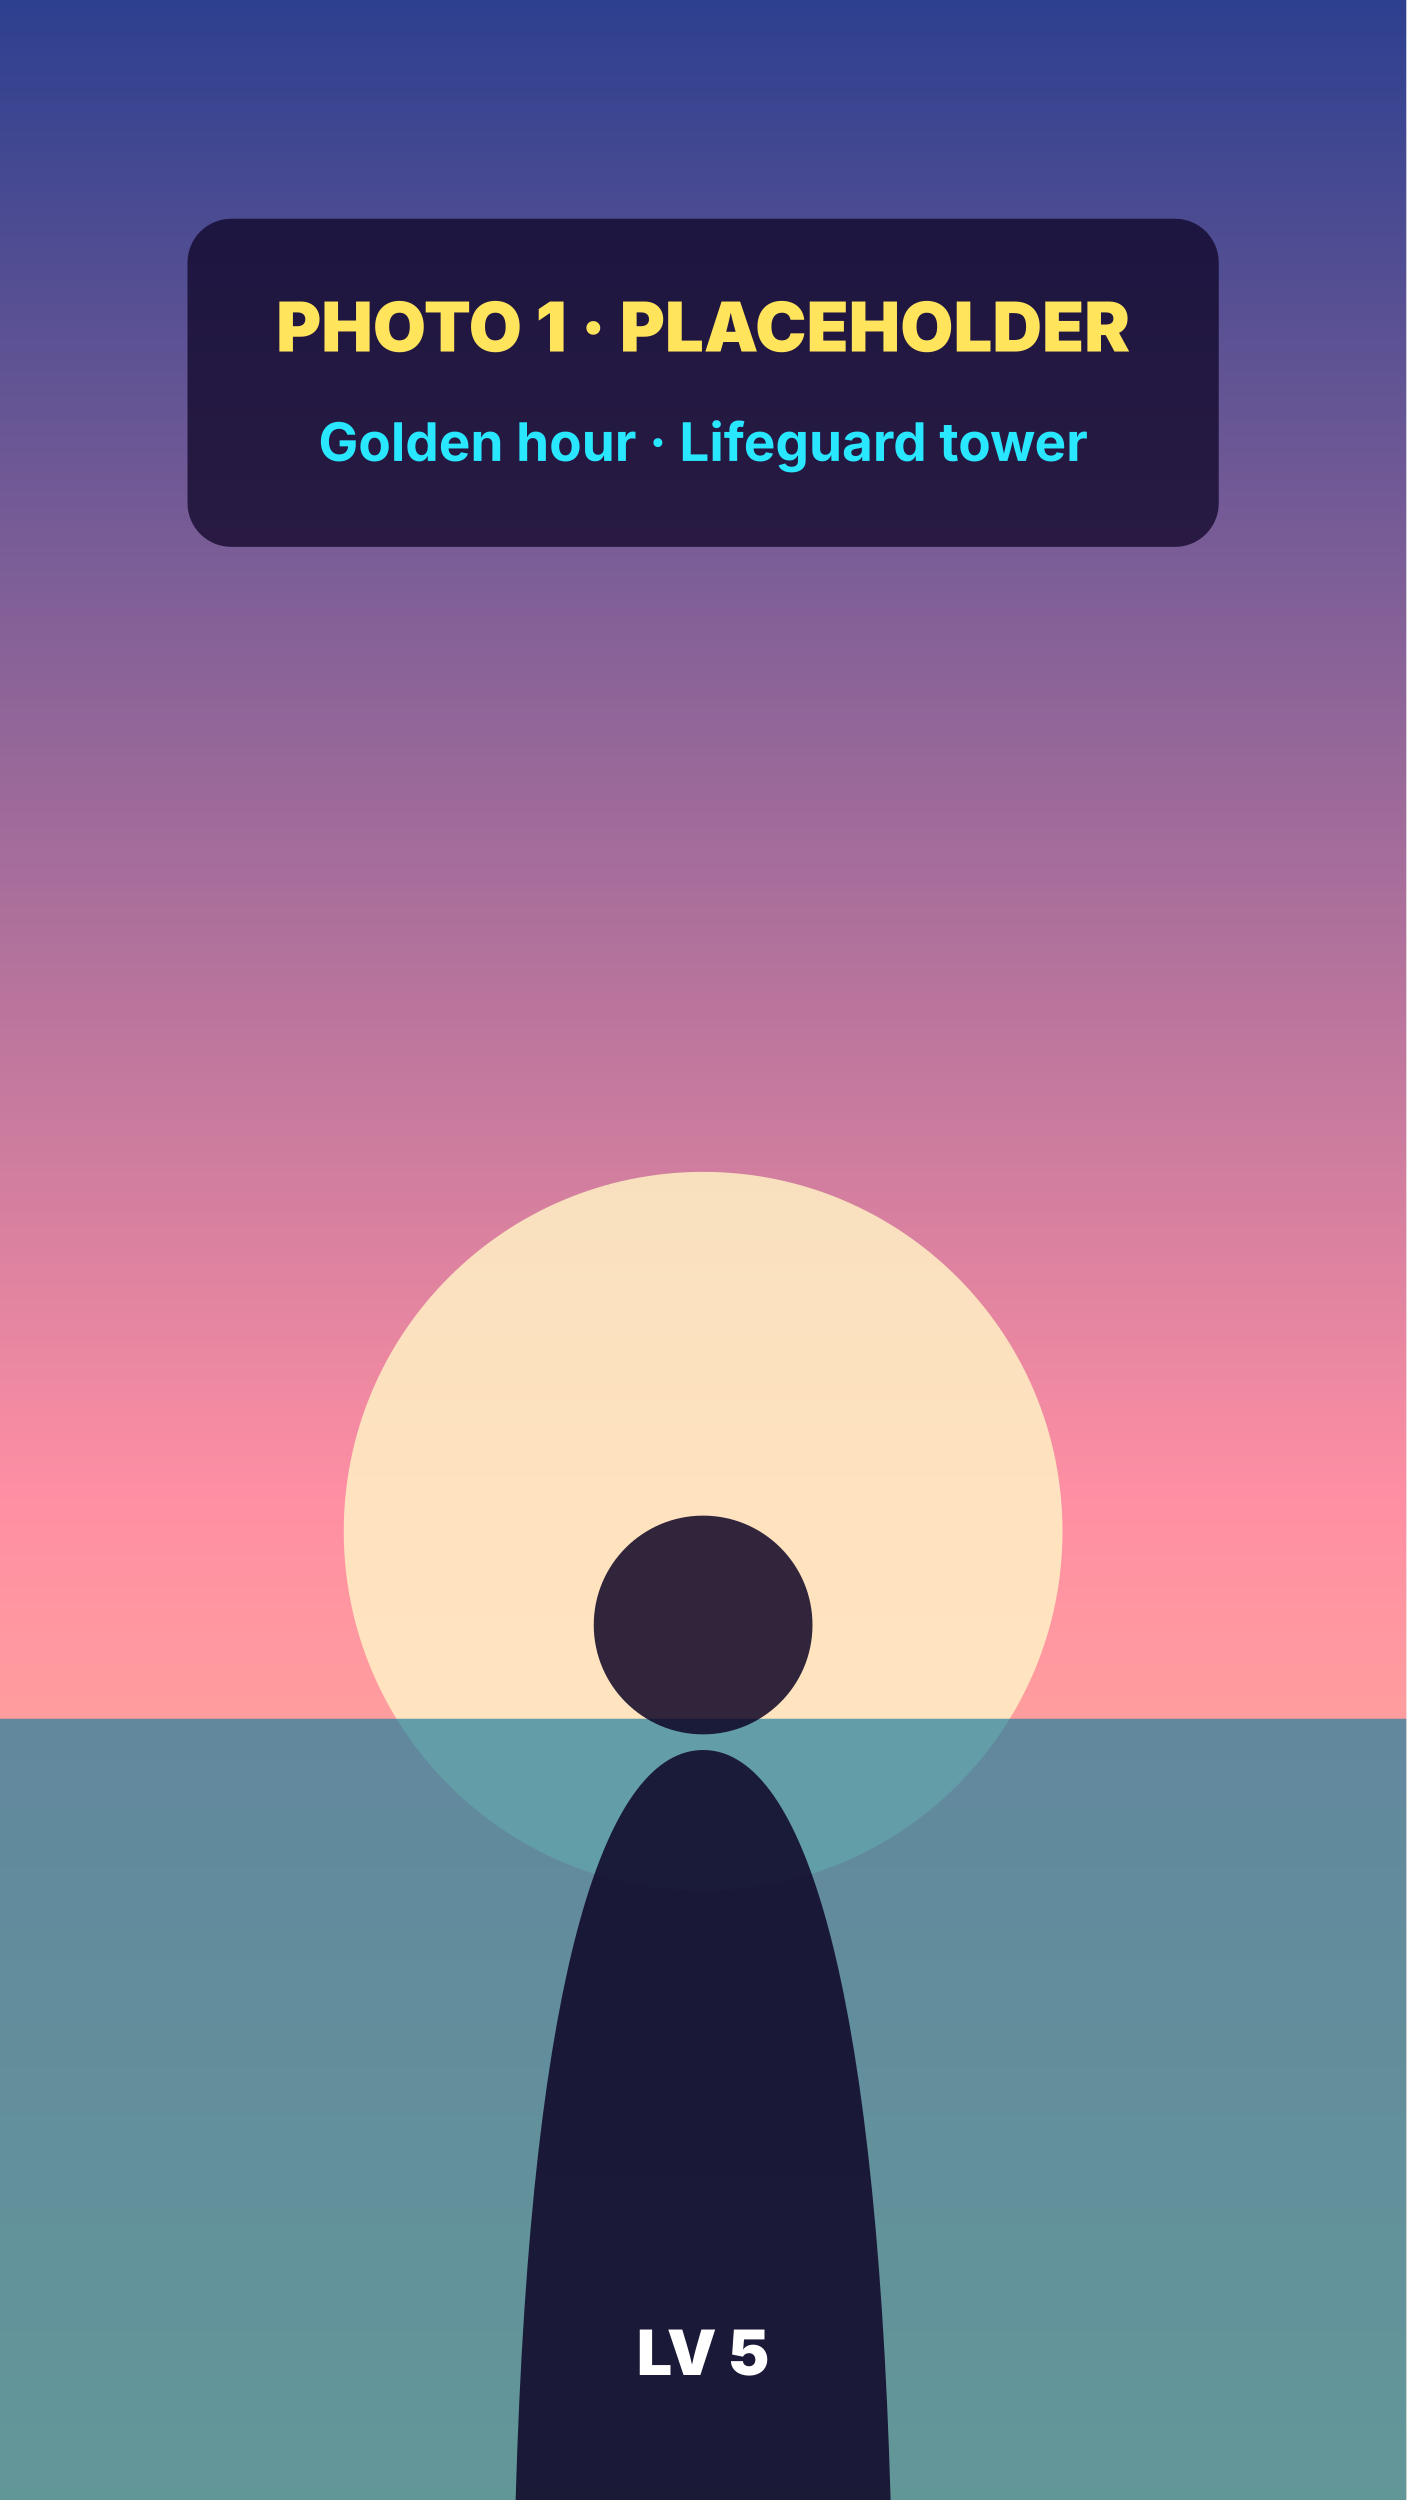
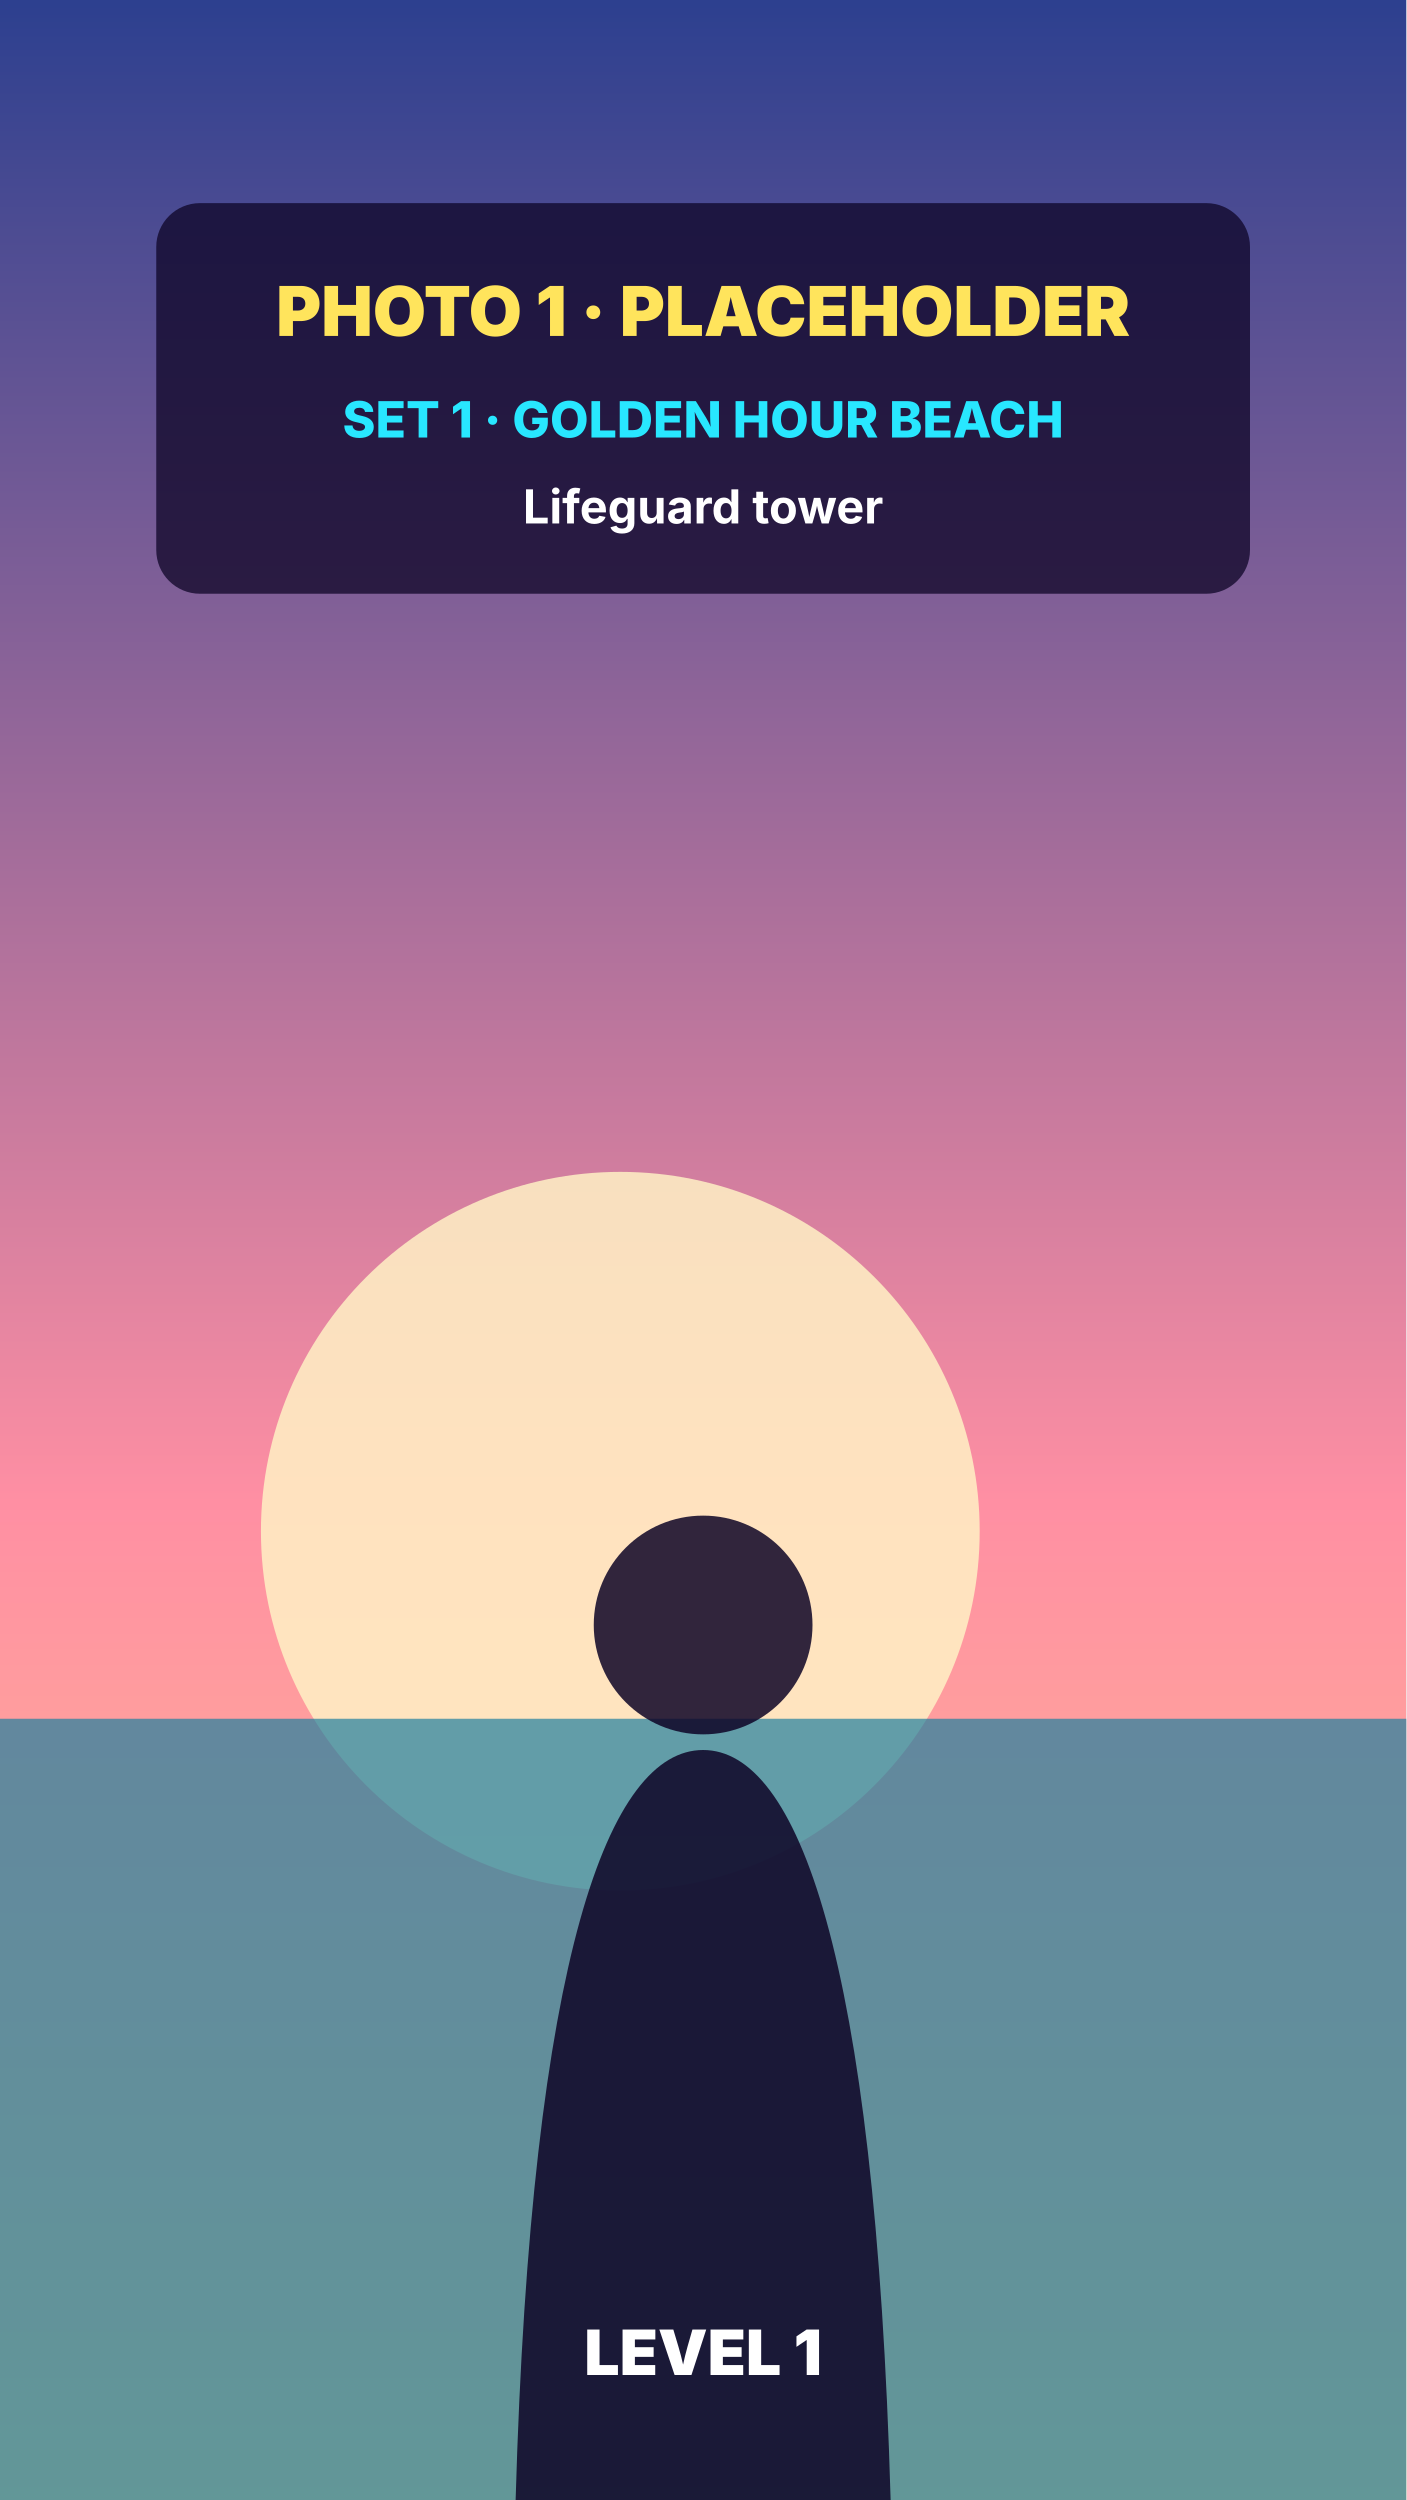
<svg xmlns="http://www.w3.org/2000/svg" viewBox="0 0 900 1600" width="900" height="1600">
  <defs>
    <linearGradient id="g" x1="0" y1="0" x2="0" y2="1">
      <stop offset="0" stop-color="#2b3f8f" />
      <stop offset="0.6" stop-color="#ff8fa3" />
      <stop offset="1" stop-color="#ffd08a" />
    </linearGradient>
  </defs>
  <rect width="900" height="1600" fill="url(#g)" />
-   <circle cx="450" cy="980" r="230" fill="#fff1c4" opacity="0.85" />
+   <circle cx="397" cy="980" r="230" fill="#fff1c4" opacity="0.85" />
  <rect y="1100" width="900" height="500" fill="#1f7f9e" opacity="0.7" />
  <path d="M330,1600 C340,1250 390,1120 450,1120 C510,1120 560,1250 570,1600 Z" fill="#0d0426" opacity="0.85" />
  <circle cx="450" cy="1040" r="70" fill="#0d0426" opacity="0.85" />
-   <rect x="120" y="140" width="660" height="210" rx="28" fill="#0d0426" opacity="0.75" />
-   <text x="450" y="225" text-anchor="middle" font-family="-apple-system, sans-serif" font-size="44" font-weight="900" fill="#ffe45c">PHOTO 1 · PLACEHOLDER</text>
-   <text x="450" y="295" text-anchor="middle" font-family="-apple-system, sans-serif" font-size="34" font-weight="700" fill="#28e7ff">Golden hour · Lifeguard tower</text>
-   <text x="450" y="1520" text-anchor="middle" font-family="-apple-system, sans-serif" font-size="40" font-weight="900" fill="#ffffff">LV 5</text>
+   <rect x="100" y="130" width="700" height="250" rx="28" fill="#0d0426" opacity="0.75" />
+   <text x="450" y="215" text-anchor="middle" font-family="-apple-system, sans-serif" font-size="44" font-weight="900" fill="#ffe45c">PHOTO 1 · PLACEHOLDER</text>
+   <text x="450" y="280" text-anchor="middle" font-family="-apple-system, sans-serif" font-size="32" font-weight="800" fill="#28e7ff">SET 1 · GOLDEN HOUR BEACH</text>
+   <text x="450" y="335" text-anchor="middle" font-family="-apple-system, sans-serif" font-size="30" font-weight="700" fill="#ffffff">Lifeguard tower</text>
+   <text x="450" y="1520" text-anchor="middle" font-family="-apple-system, sans-serif" font-size="40" font-weight="900" fill="#ffffff">LEVEL 1</text>
</svg>
